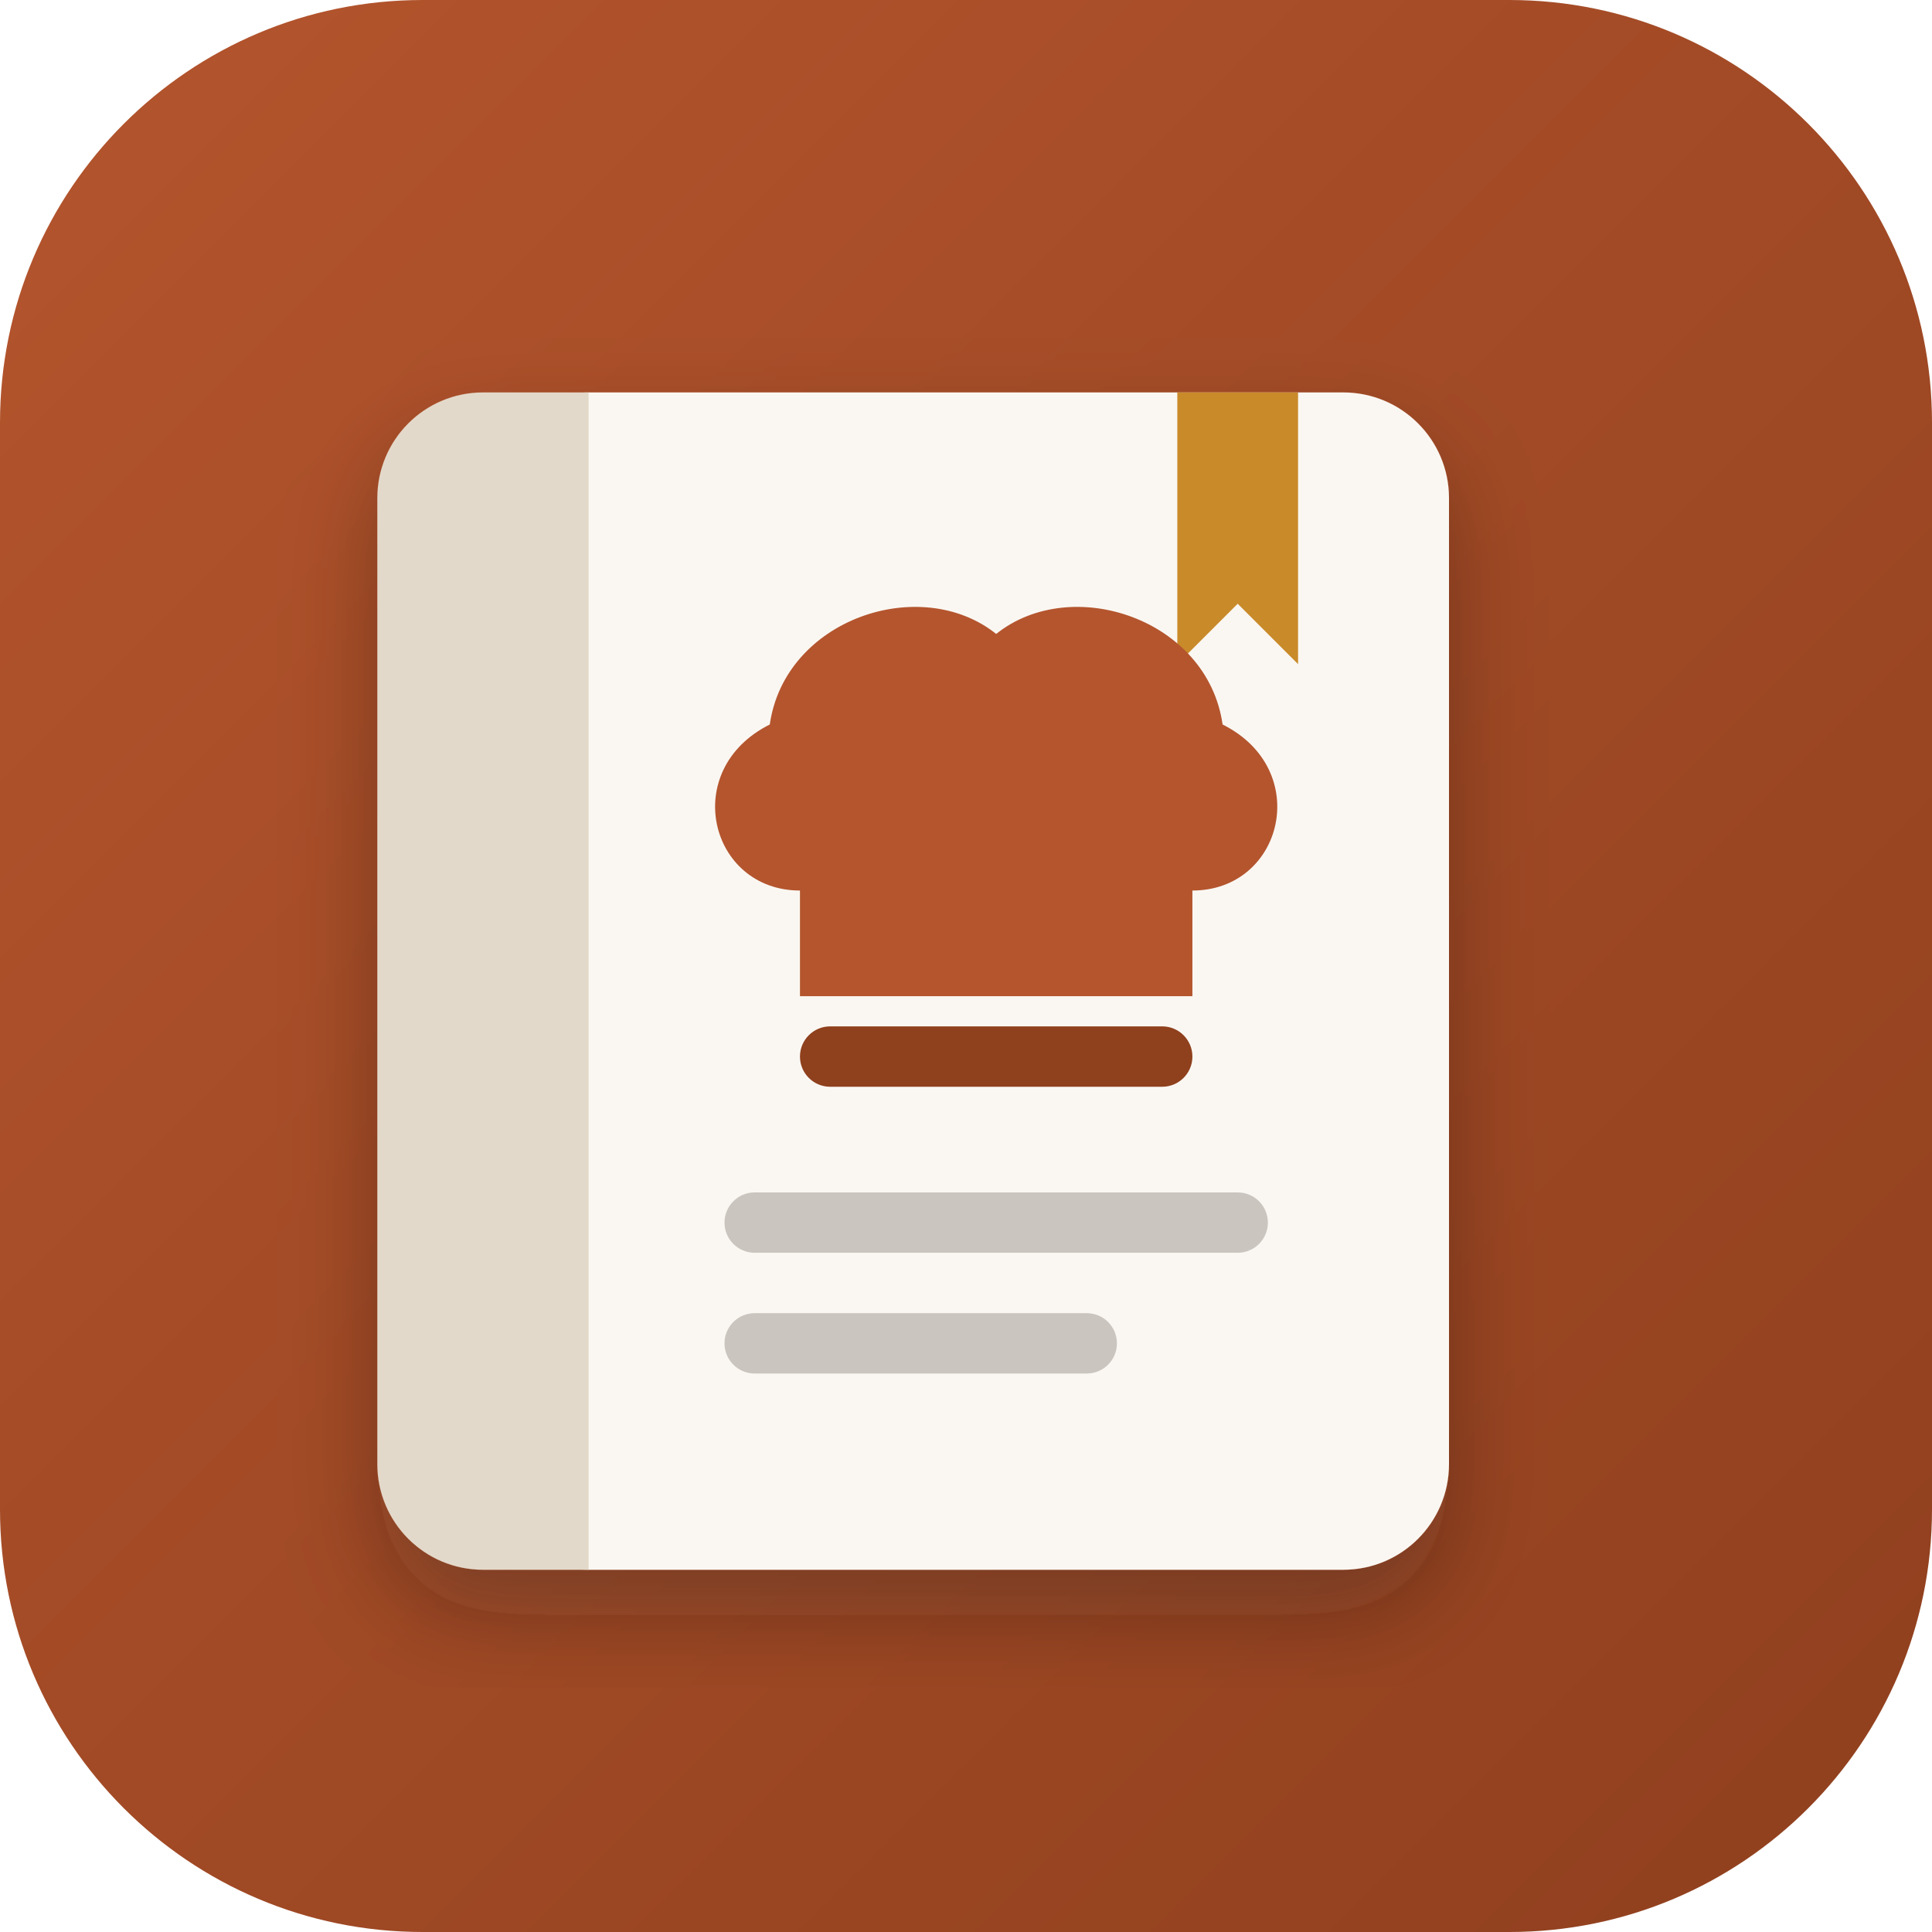
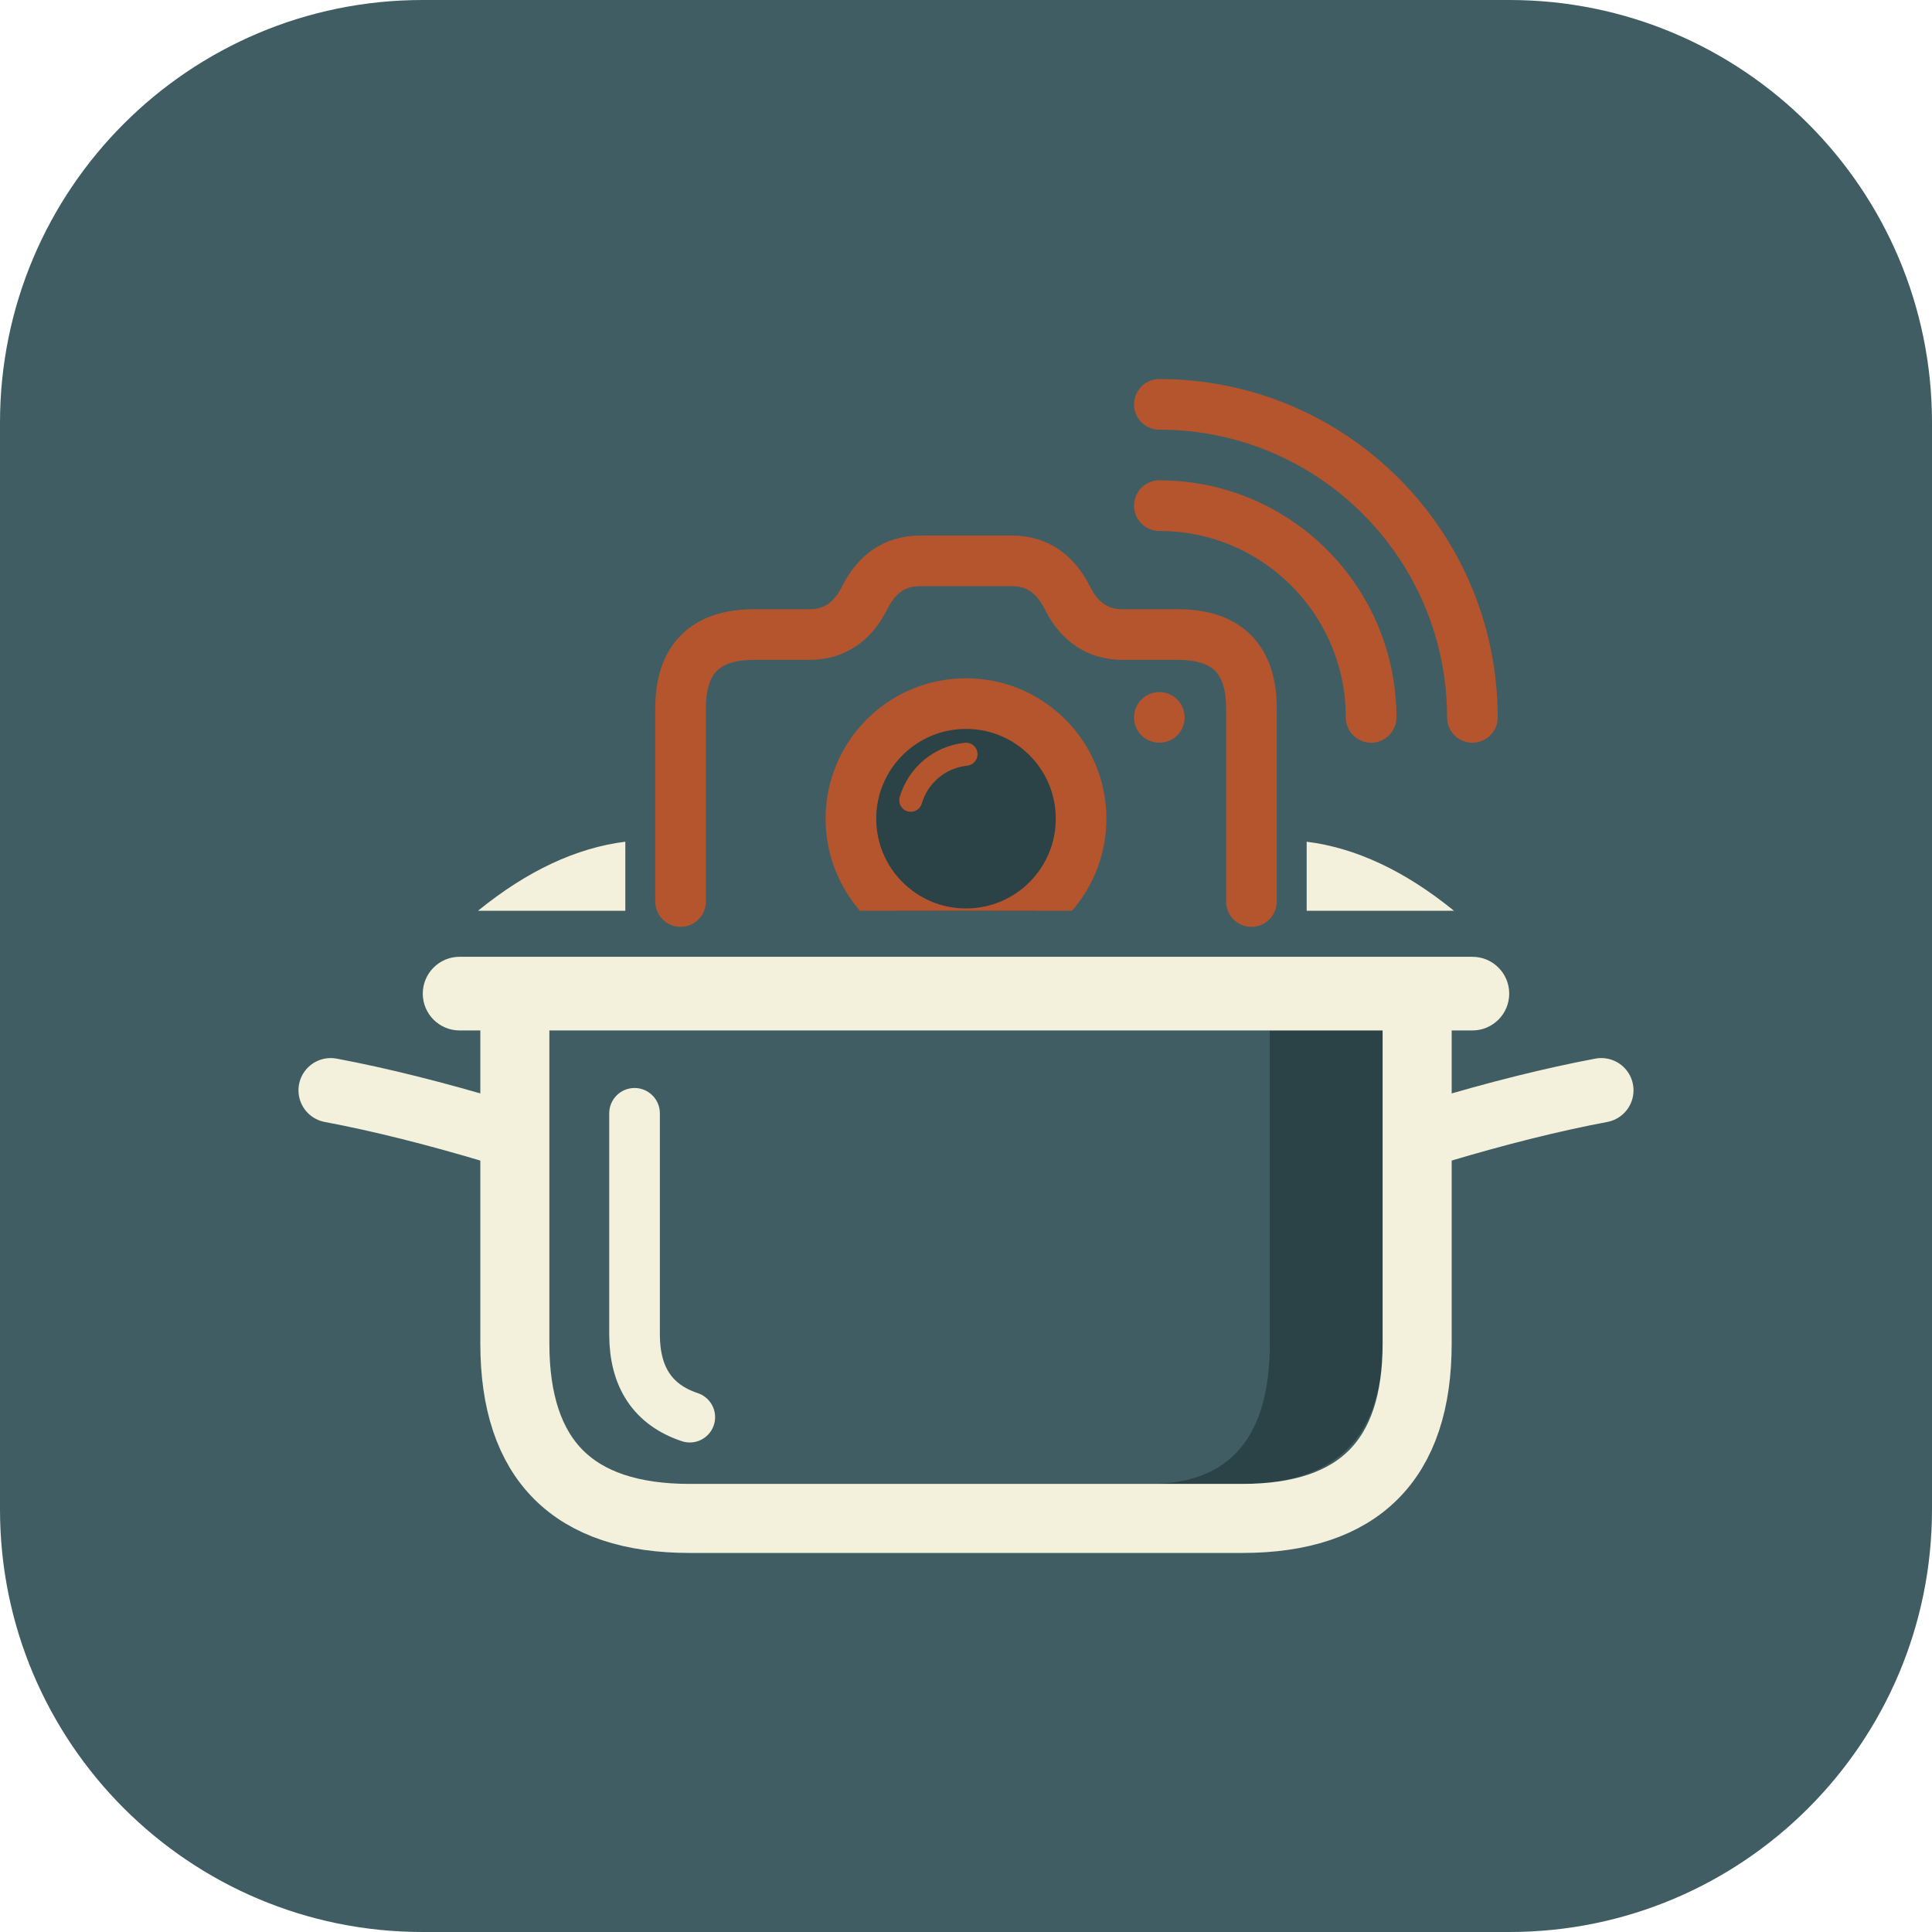
- <svg xmlns="http://www.w3.org/2000/svg" viewBox="0 0 256 256" width="256" height="256">
+ <svg xmlns="http://www.w3.org/2000/svg" viewBox="0 0 512 512" width="512" height="512" role="img" aria-label="Rezeptor">
  <defs>
-     <linearGradient id="bg" x1="0%" y1="0%" x2="100%" y2="100%">
-       <stop offset="0%" stop-color="#B4552D" />
-       <stop offset="100%" stop-color="#8F3F1E" />
-     </linearGradient>
-     <filter id="shadow" x="-10%" y="-10%" width="120%" height="120%">
-       <feDropShadow dx="0" dy="6" stdDeviation="6" flood-color="#211C16" flood-opacity="0.28" />
-     </filter>
+     <clipPath id="lens-clip">
+       <rect x="190" y="120" width="132" height="80" />
+     </clipPath>
  </defs>
-   <rect width="256" height="256" rx="56" fill="url(#bg)" />
-   <g filter="url(#shadow)">
-     <rect x="64" y="52" width="128" height="156" rx="14" fill="#FAF7F2" />
-     <path d="M 78 52 L 64 52 A 14 14 0 0 0 50 66 L 50 194 A 14 14 0 0 0 64 208 L 78 208 Z" fill="#E3D9CA" />
-     <polygon points="156,52 172,52 172,88 164,80 156,88" fill="#C98A2B" />
-     <path d="M 106 132              L 106 118              C 94 118 90 102 102 96              C 104 82 122 76 132 84              C 142 76 160 82 162 96              C 174 102 170 118 158 118              L 158 132 Z" fill="#B4552D" />
-     <rect x="106" y="136" width="52" height="8" rx="4" fill="#8F3F1E" />
-     <rect x="96" y="158" width="72" height="8" rx="4" fill="#5C5346" fill-opacity="0.3" />
-     <rect x="96" y="174" width="52" height="8" rx="4" fill="#5C5346" fill-opacity="0.3" />
+   <rect width="512" height="512" rx="112" fill="#3f5d63" />
+   <g transform="translate(256, 256) scale(1.22) translate(-256, -212)">
+     <g fill="none" stroke="#b4552d" stroke-width="11" stroke-linecap="round">
+       <path d="M 298 112 A 46 46 0 0 1 344 158" />
+       <path d="M 298 90 A 68 68 0 0 1 366 158" />
+     </g>
+     <path d="M 150 200 Q 166 187 182 185 L 182 200 Z" fill="#f3f1dc" />
+     <path d="M 362 200 Q 346 187 330 185 L 330 200 Z" fill="#f3f1dc" />
+     <path d="M 194 198 L 194 156 Q 194 140 210 140 L 222 140 Q 230 140 234 132 Q 238 124 246 124 L 266 124 Q 274 124 278 132 Q 282 140 290 140 L 302 140 Q 318 140 318 156 L 318 198" fill="none" stroke="#b4552d" stroke-width="11" stroke-linecap="round" stroke-linejoin="round" />
+     <g clip-path="url(#lens-clip)">
+       <circle cx="256" cy="180" r="25" fill="#2b4246" stroke="#b4552d" stroke-width="11" />
+       <path d="M 244 176 A 14 14 0 0 1 256 166" fill="none" stroke="#b4552d" stroke-width="5" stroke-linecap="round" />
+     </g>
+     <circle cx="298" cy="158" r="5.5" fill="#b4552d" />
+     <path d="M 322 226 L 346.5 226 L 346.5 294 Q 346.5 324.5 316 324.5 L 296 324.5 Q 322 324.5 322 294 Z" fill="#2b4246" />
+     <g fill="none" stroke="#f3f1dc" stroke-width="14" stroke-linecap="round">
+       <path d="M 154 248 Q 134 242 118 239" />
+       <path d="M 358 248 Q 378 242 394 239" />
+     </g>
+     <path d="M 158 222 L 158 294 Q 158 332 196 332 L 316 332 Q 354 332 354 294 L 354 222" fill="none" stroke="#f3f1dc" stroke-width="15" stroke-linejoin="round" />
+     <rect x="138" y="210" width="236" height="16" rx="8" fill="#f3f1dc" />
+     <path d="M 184 244 L 184 292 Q 184 306 196 310" fill="none" stroke="#f3f1dc" stroke-width="11" stroke-linecap="round" />
  </g>
</svg>
